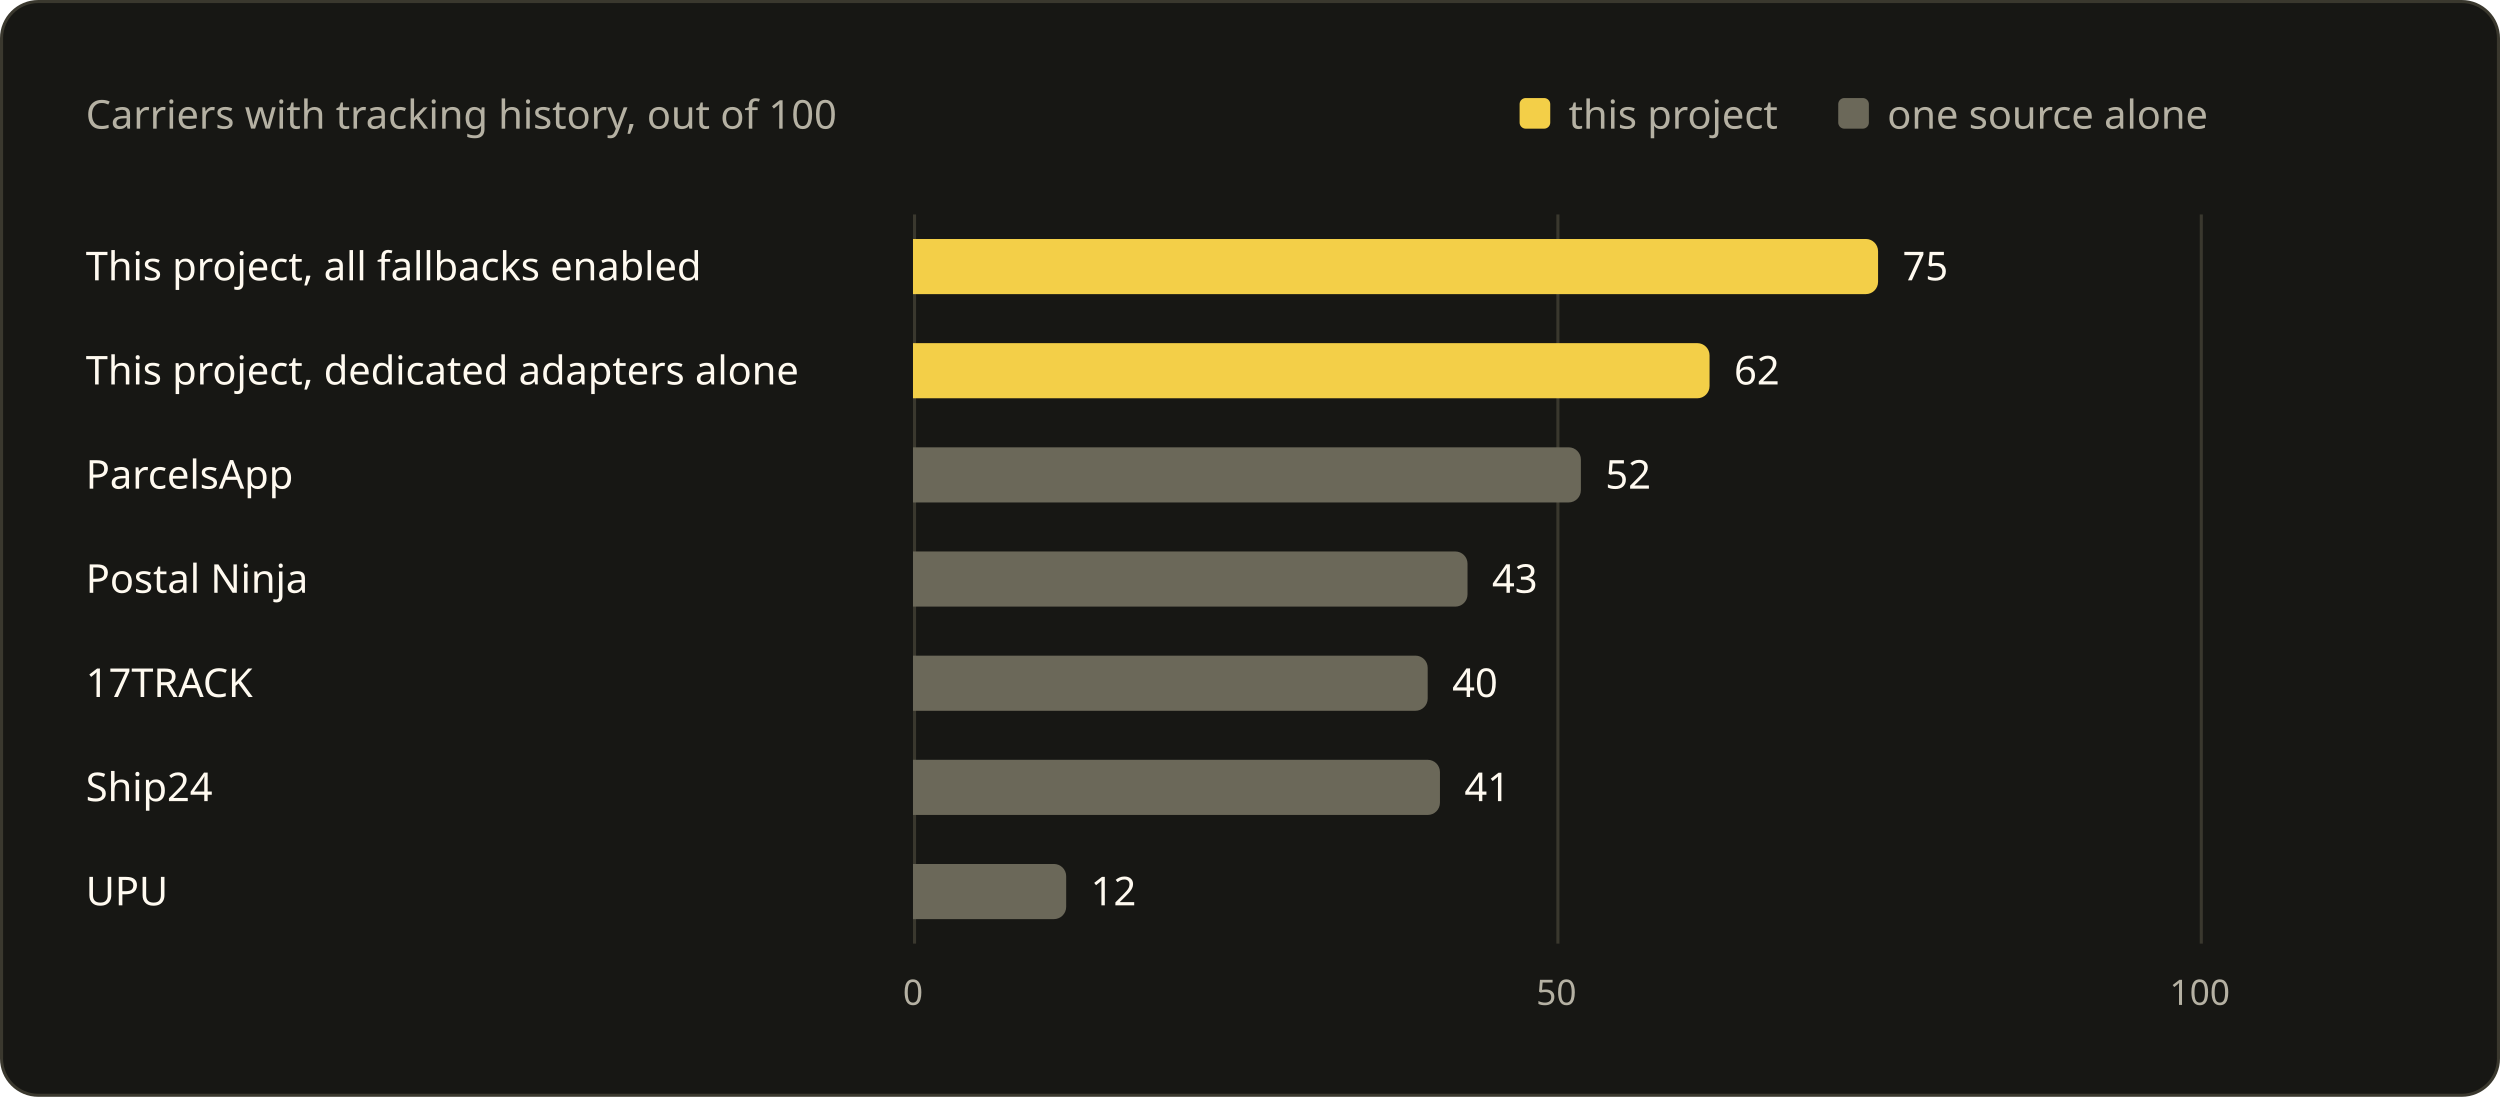
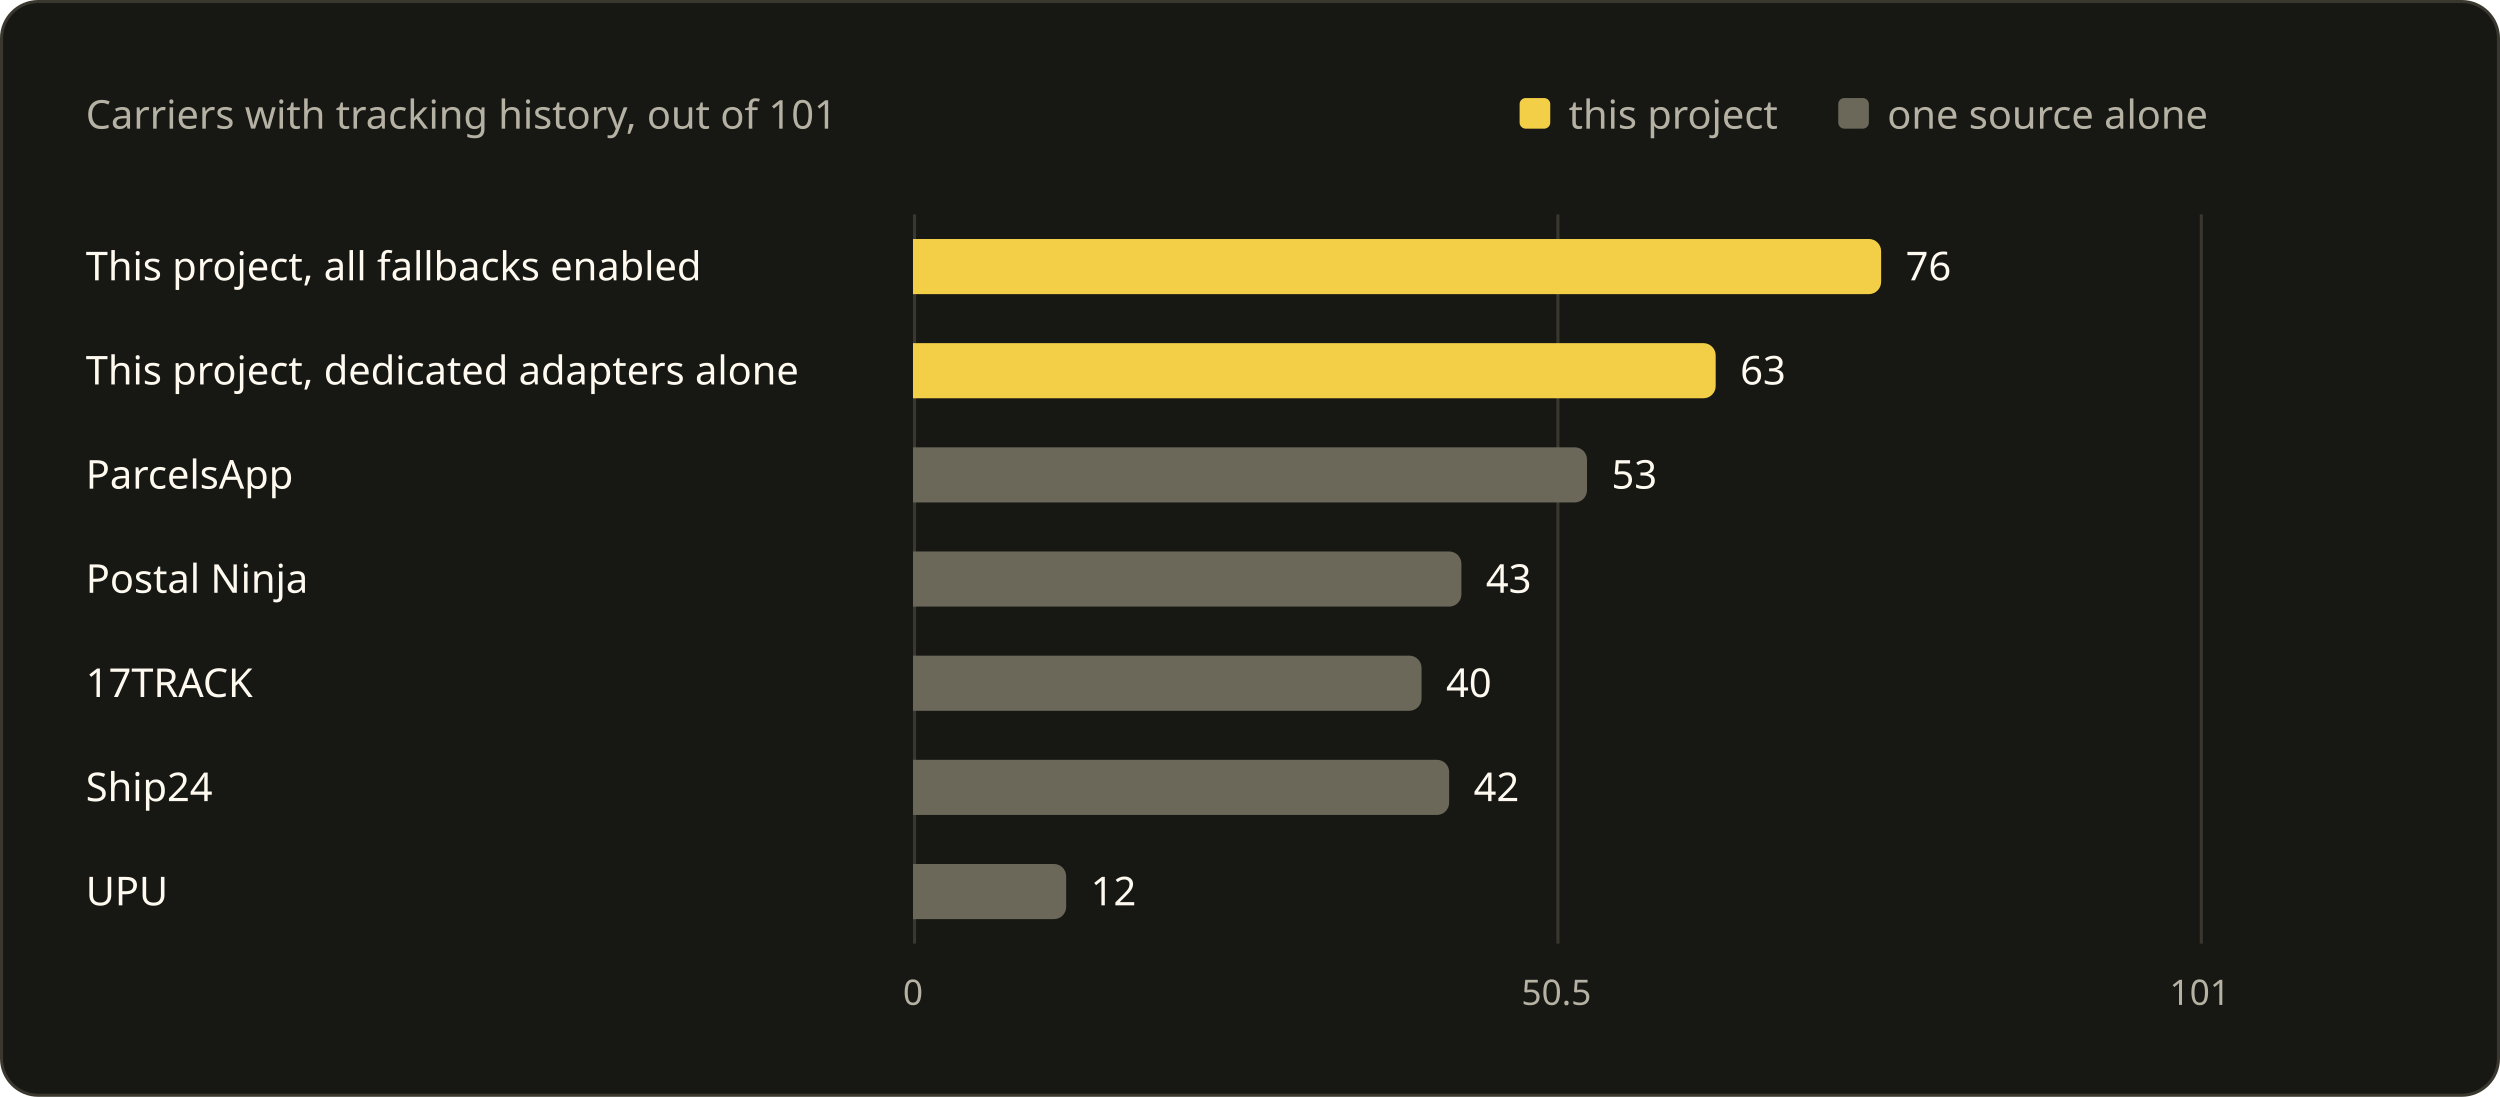
<svg xmlns="http://www.w3.org/2000/svg" viewBox="0 0 816 358" role="img" aria-label="Carriers with tracking history, by source">
  <style>text { font: 13px -apple-system, BlinkMacSystemFont, 'Segoe UI', 'Noto Sans', Helvetica, Arial, sans-serif; }</style>
  <rect x=".5" y=".5" width="815" height="357" rx="12" fill="#171714" stroke="#3a382e" />
  <g transform="translate(28 26)">
-     <text x="0" y="16" fill="#b5b1a3">Carriers with tracking history, out of 100</text>
+     <text x="0" y="16" fill="#b5b1a3">Carriers with tracking history, out of 101</text>
    <rect x="468" y="6" width="10" height="10" rx="2" fill="#f3cf48" />
    <text x="484" y="16" fill="#b5b1a3">this project</text>
    <rect x="572" y="6" width="10" height="10" rx="2" fill="#6b6859" />
    <text x="588" y="16" fill="#b5b1a3">one source alone</text>
    <path d="M270.5 44V282" stroke="#3a382e" />
    <path d="M480.5 44V282" stroke="#3a382e" />
    <path d="M690.5 44V282" stroke="#3a382e" />
    <text x="0" y="65.5" fill="#fffaf0" font-weight="600">This project, all fallbacks enabled</text>
-     <path d="M270 52h311a4 4 0 0 1 4 4v10a4 4 0 0 1-4 4h-311z" fill="#f3cf48" />
-     <text x="593" y="65.5" fill="#fffaf0" font-weight="600">75</text>
+     <path d="M270 52h312a4 4 0 0 1 4 4v10a4 4 0 0 1-4 4h-312z" fill="#f3cf48" />
+     <text x="594" y="65.5" fill="#fffaf0" font-weight="600">76</text>
    <text x="0" y="99.5" fill="#fffaf0" font-weight="600">This project, dedicated adapters alone</text>
-     <path d="M270 86h256a4 4 0 0 1 4 4v10a4 4 0 0 1-4 4h-256z" fill="#f3cf48" />
-     <text x="538" y="99.5" fill="#fffaf0" font-weight="600">62</text>
+     <path d="M270 86h258a4 4 0 0 1 4 4v10a4 4 0 0 1-4 4h-258z" fill="#f3cf48" />
+     <text x="540" y="99.5" fill="#fffaf0" font-weight="600">63</text>
    <text x="0" y="133.5" fill="#fffaf0">ParcelsApp</text>
-     <path d="M270 120h214a4 4 0 0 1 4 4v10a4 4 0 0 1-4 4h-214z" fill="#6b6859" />
-     <text x="496" y="133.5" fill="#fffaf0">52</text>
+     <path d="M270 120h216a4 4 0 0 1 4 4v10a4 4 0 0 1-4 4h-216z" fill="#6b6859" />
+     <text x="498" y="133.5" fill="#fffaf0">53</text>
    <text x="0" y="167.5" fill="#fffaf0">Postal Ninja</text>
-     <path d="M270 154h177a4 4 0 0 1 4 4v10a4 4 0 0 1-4 4h-177z" fill="#6b6859" />
-     <text x="459" y="167.5" fill="#fffaf0">43</text>
+     <path d="M270 154h175a4 4 0 0 1 4 4v10a4 4 0 0 1-4 4h-175z" fill="#6b6859" />
+     <text x="457" y="167.5" fill="#fffaf0">43</text>
    <text x="0" y="201.5" fill="#fffaf0">17TRACK</text>
-     <path d="M270 188h164a4 4 0 0 1 4 4v10a4 4 0 0 1-4 4h-164z" fill="#6b6859" />
-     <text x="446" y="201.5" fill="#fffaf0">40</text>
+     <path d="M270 188h162a4 4 0 0 1 4 4v10a4 4 0 0 1-4 4h-162z" fill="#6b6859" />
+     <text x="444" y="201.5" fill="#fffaf0">40</text>
    <text x="0" y="235.5" fill="#fffaf0">Ship24</text>
-     <path d="M270 222h168a4 4 0 0 1 4 4v10a4 4 0 0 1-4 4h-168z" fill="#6b6859" />
-     <text x="450" y="235.5" fill="#fffaf0">41</text>
+     <path d="M270 222h171a4 4 0 0 1 4 4v10a4 4 0 0 1-4 4h-171z" fill="#6b6859" />
+     <text x="453" y="235.5" fill="#fffaf0">42</text>
    <text x="0" y="269.5" fill="#fffaf0">UPU</text>
    <path d="M270 256h46a4 4 0 0 1 4 4v10a4 4 0 0 1-4 4h-46z" fill="#6b6859" />
    <text x="328" y="269.5" fill="#fffaf0">12</text>
    <text x="270" y="302" fill="#b5b1a3" text-anchor="middle" style="font-size: 11.5px">0</text>
-     <text x="480" y="302" fill="#b5b1a3" text-anchor="middle" style="font-size: 11.5px">50</text>
-     <text x="690" y="302" fill="#b5b1a3" text-anchor="middle" style="font-size: 11.5px">100</text>
+     <text x="480" y="302" fill="#b5b1a3" text-anchor="middle" style="font-size: 11.5px">50.5</text>
+     <text x="690" y="302" fill="#b5b1a3" text-anchor="middle" style="font-size: 11.5px">101</text>
  </g>
</svg>
